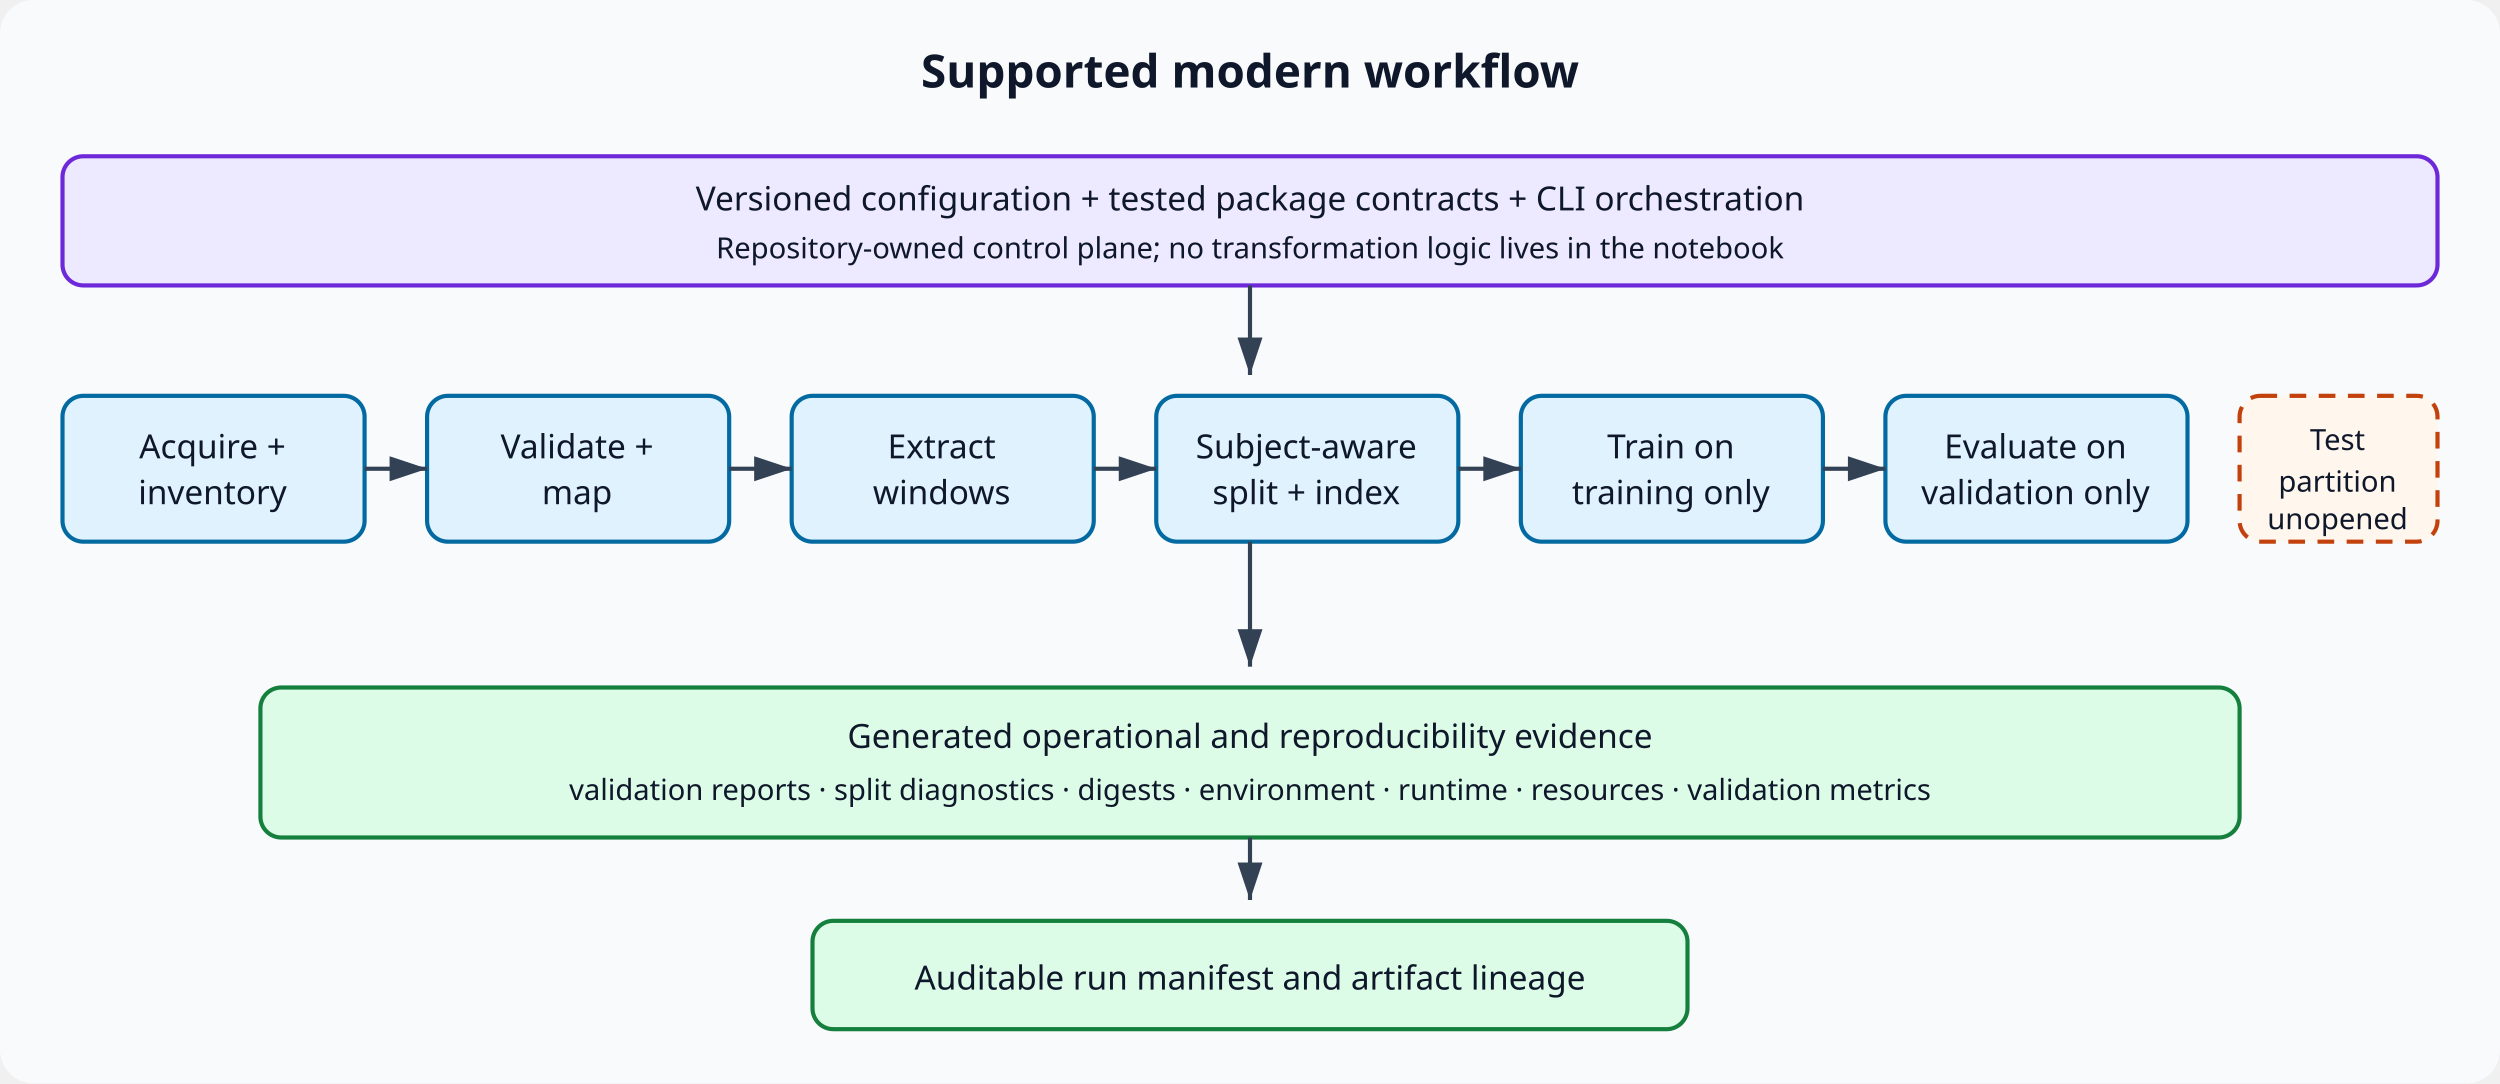
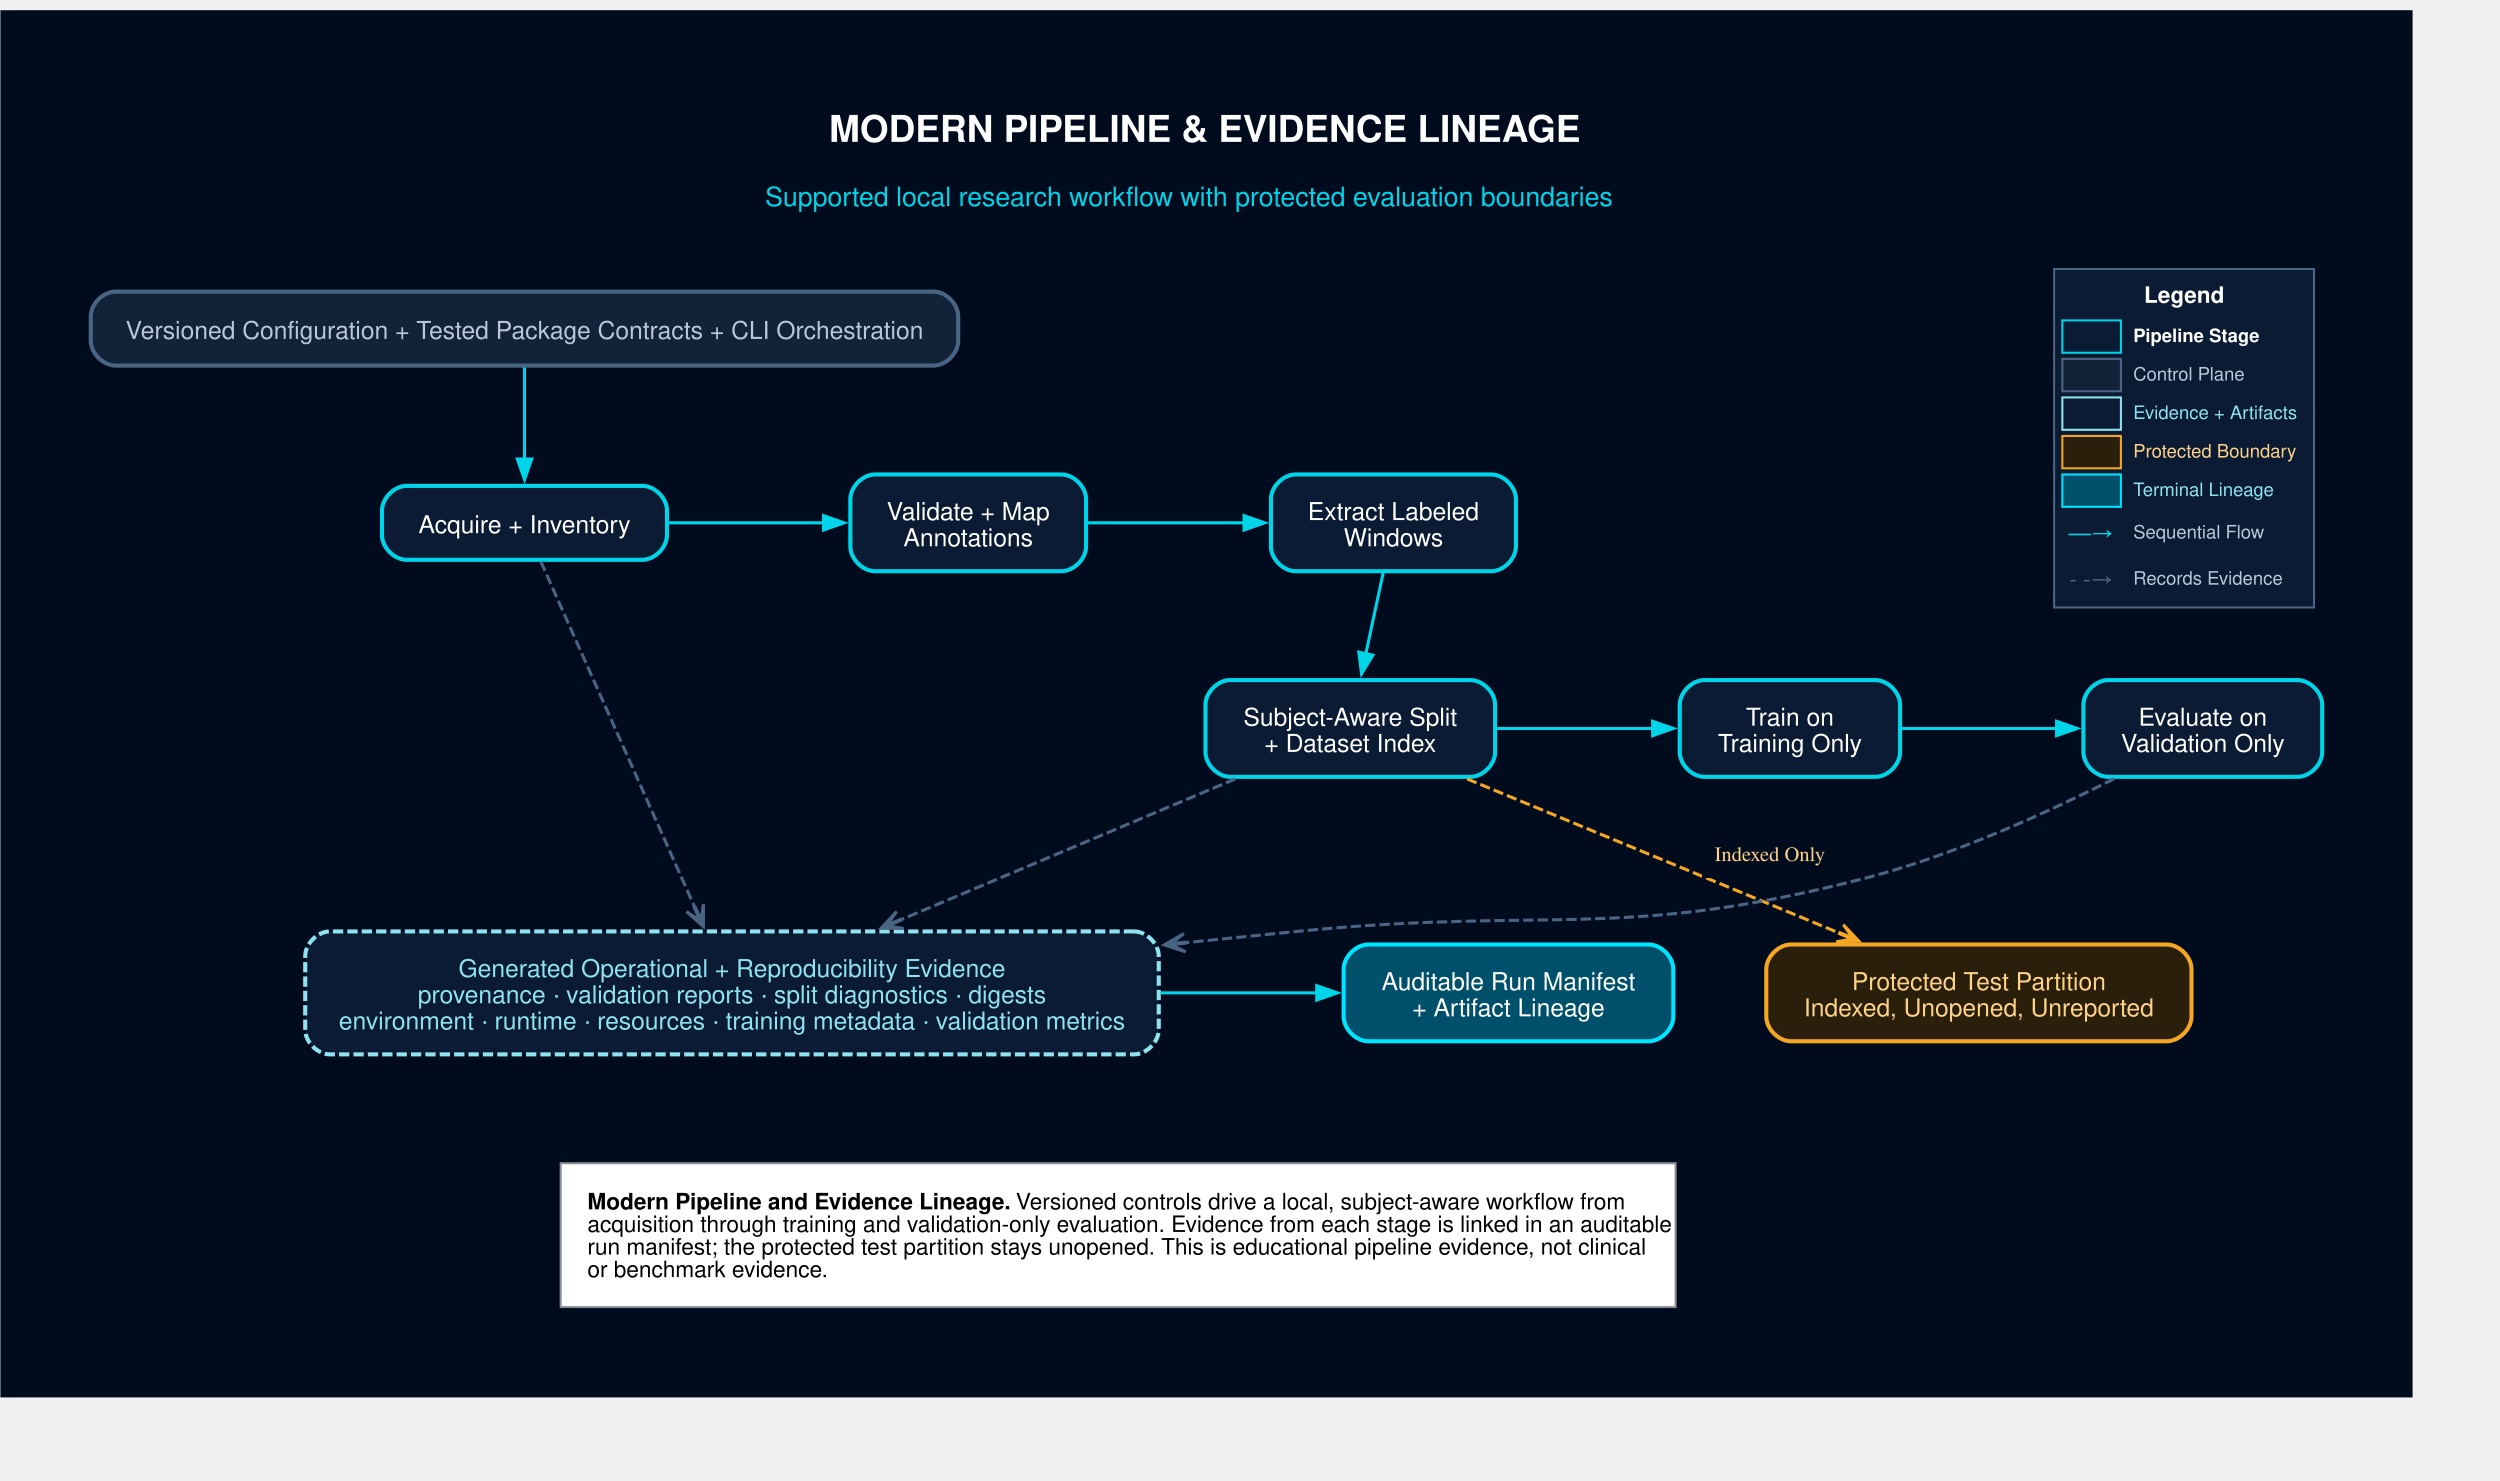
- <svg xmlns="http://www.w3.org/2000/svg" width="1200" height="520" viewBox="0 0 1200 520" role="img" aria-labelledby="title desc">
-   <style>
-     .background { fill: #f8fafc; }
-     .stage { fill: #e0f2fe; stroke: #0369a1; stroke-width: 2; }
-     .control { fill: #ede9fe; stroke: #6d28d9; stroke-width: 2; }
-     .evidence { fill: #dcfce7; stroke: #15803d; stroke-width: 2; }
-     .protected { fill: #fff7ed; stroke: #c2410c; stroke-width: 2; stroke-dasharray: 8 6; }
-     .line { stroke: #334155; stroke-width: 2; fill: none; marker-end: url(#arrow); }
-     .label { font-family: ui-sans-serif, system-ui, sans-serif; font-size: 16px; fill: #0f172a; text-anchor: middle; }
-     .small { font-size: 14px; }
-     .heading { font-size: 22px; font-weight: 700; }
-   </style>
-   <defs>
-     <marker id="arrow" markerWidth="10" markerHeight="10" refX="9" refY="3" orient="auto" markerUnits="strokeWidth">
-       <path d="M0,0 L0,6 L9,3 z" fill="#334155" />
-     </marker>
-   </defs>
-   <rect class="background" width="1200" height="520" rx="16" />
-   <text class="label heading" x="600" y="42">Supported modern workflow</text>
-   <rect class="control" x="30" y="75" width="1140" height="62" rx="10" />
-   <text class="label" x="600" y="101">Versioned configuration + tested package contracts + CLI orchestration</text>
-   <text class="label small" x="600" y="124">Repository-owned control plane; no transformation logic lives in the notebook</text>
-   <rect class="stage" x="30" y="190" width="145" height="70" rx="10" />
-   <rect class="stage" x="205" y="190" width="145" height="70" rx="10" />
-   <rect class="stage" x="380" y="190" width="145" height="70" rx="10" />
-   <rect class="stage" x="555" y="190" width="145" height="70" rx="10" />
-   <rect class="stage" x="730" y="190" width="145" height="70" rx="10" />
-   <rect class="stage" x="905" y="190" width="145" height="70" rx="10" />
-   <text class="label" x="102" y="220">Acquire +</text>
-   <text class="label" x="102" y="242">inventory</text>
-   <text class="label" x="277" y="220">Validate +</text>
-   <text class="label" x="277" y="242">map</text>
-   <text class="label" x="452" y="220">Extract</text>
-   <text class="label" x="452" y="242">windows</text>
-   <text class="label" x="627" y="220">Subject-aware</text>
-   <text class="label" x="627" y="242">split + index</text>
-   <text class="label" x="802" y="220">Train on</text>
-   <text class="label" x="802" y="242">training only</text>
-   <text class="label" x="977" y="220">Evaluate on</text>
-   <text class="label" x="977" y="242">validation only</text>
-   <path class="line" d="M175 225 H205" />
-   <path class="line" d="M350 225 H380" />
-   <path class="line" d="M525 225 H555" />
-   <path class="line" d="M700 225 H730" />
-   <path class="line" d="M875 225 H905" />
-   <path class="line" d="M600 137 V180" />
-   <rect class="protected" x="1075" y="190" width="95" height="70" rx="10" />
-   <text class="label small" x="1122" y="216">Test</text>
-   <text class="label small" x="1122" y="236">partition</text>
-   <text class="label small" x="1122" y="254">unopened</text>
-   <rect class="evidence" x="125" y="330" width="950" height="72" rx="10" />
-   <text class="label" x="600" y="359">Generated operational and reproducibility evidence</text>
-   <text class="label small" x="600" y="384">validation reports · split diagnostics · digests · environment · runtime · resources · validation metrics</text>
-   <path class="line" d="M600 260 V320" />
-   <rect class="evidence" x="390" y="442" width="420" height="52" rx="10" />
-   <text class="label" x="600" y="475">Auditable run manifest and artifact lineage</text>
-   <path class="line" d="M600 402 V432" />
+ <svg xmlns="http://www.w3.org/2000/svg" width="1261.0pt" height="747.0pt" viewBox="3.00 -4.00 1217.00 711.00">
+   <g id="graph0" class="graph" transform="scale(1 1) rotate(0) translate(47.2 627.3)">
+     <polygon fill="#000c1e" stroke="none" points="-44.0,44.0 -44.0,-631.3 1130.25,-631.3 1130.25,44.0 -44.0,44.0" />
+     <polygon fill="#000c1e" stroke="none" points="-4,4 -4,-591.3 1090.25,-591.3 1090.25,4 -4,4" />
+     <text xml:space="preserve" text-anchor="start" x="359.38" y="-567.2" font-family="Helvetica,Arial,sans-serif" font-weight="bold" font-size="18.00" fill="#ffffff">MODERN PIPELINE &amp; EVIDENCE LINEAGE</text>
+     <text xml:space="preserve" text-anchor="start" x="328.25" y="-535.95" font-family="Helvetica,Arial,sans-serif" font-size="13.00" fill="#00d4e8">Supported local research workflow with protected evaluation boundaries</text>
+     <g id="node1" class="node">
+       <path fill="#122238" stroke="#4a6584" stroke-width="2" d="M410.25,-494.3C410.25,-494.3 12,-494.3 12,-494.3 6,-494.3 0,-488.3 0,-482.3 0,-482.3 0,-470.3 0,-470.3 0,-464.3 6,-458.3 12,-458.3 12,-458.3 410.25,-458.3 410.25,-458.3 416.25,-458.3 422.25,-464.3 422.25,-470.3 422.25,-470.3 422.25,-482.3 422.25,-482.3 422.25,-488.3 416.25,-494.3 410.25,-494.3" />
+       <text xml:space="preserve" text-anchor="middle" x="211.12" y="-471.28" font-family="Helvetica,Arial,sans-serif" font-size="12.00" fill="#b9c7da">Versioned Configuration + Tested Package Contracts + CLI Orchestration</text>
+     </g>
+     <g id="node2" class="node">
+       <path fill="#0a1b33" stroke="#00d4e8" stroke-width="2" d="M268.5,-399.75C268.5,-399.75 153.75,-399.75 153.75,-399.75 147.75,-399.75 141.75,-393.75 141.75,-387.75 141.75,-387.75 141.75,-375.75 141.75,-375.75 141.75,-369.75 147.75,-363.75 153.75,-363.75 153.75,-363.75 268.5,-363.75 268.5,-363.75 274.5,-363.75 280.5,-369.75 280.5,-375.75 280.5,-375.75 280.5,-387.75 280.5,-387.75 280.5,-393.75 274.5,-399.75 268.5,-399.75" />
+       <text xml:space="preserve" text-anchor="middle" x="211.12" y="-376.73" font-family="Helvetica,Arial,sans-serif" font-size="12.00" fill="#ffffff">Acquire + Inventory</text>
+     </g>
+     <g id="edge1" class="edge">
+       <path fill="none" stroke="#00d4e8" stroke-width="1.5" d="M211.12,-457.46C211.12,-444.78 211.12,-427.46 211.12,-412.68" />
+       <polygon fill="#00d4e8" stroke="#00d4e8" stroke-width="1.5" points="214.63,-412.81 211.13,-402.81 207.63,-412.81 214.63,-412.81" />
+     </g>
+     <g id="node3" class="node">
+       <path fill="#0a1b33" stroke="#00d4e8" stroke-width="2" d="M472.5,-405.3C472.5,-405.3 381.75,-405.3 381.75,-405.3 375.75,-405.3 369.75,-399.3 369.75,-393.3 369.75,-393.3 369.75,-370.2 369.75,-370.2 369.75,-364.2 375.75,-358.2 381.75,-358.2 381.75,-358.2 472.5,-358.2 472.5,-358.2 478.5,-358.2 484.5,-364.2 484.5,-370.2 484.5,-370.2 484.5,-393.3 484.5,-393.3 484.5,-399.3 478.5,-405.3 472.5,-405.3" />
+       <text xml:space="preserve" text-anchor="middle" x="427.12" y="-383.1" font-family="Helvetica,Arial,sans-serif" font-size="12.00" fill="#ffffff">Validate + Map</text>
+       <text xml:space="preserve" text-anchor="middle" x="427.12" y="-370.35" font-family="Helvetica,Arial,sans-serif" font-size="12.00" fill="#ffffff">Annotations</text>
+     </g>
+     <g id="edge2" class="edge">
+       <path fill="none" stroke="#00d4e8" stroke-width="1.5" d="M281.16,-381.75C306.42,-381.75 331.69,-381.75 356.96,-381.75" />
+       <polygon fill="#00d4e8" stroke="#00d4e8" stroke-width="1.5" points="356.7,-385.25 366.7,-381.75 356.7,-378.25 356.7,-385.25" />
+     </g>
+     <g id="node9" class="node">
+       <path fill="#0a1b33" stroke="#8fe3f0" stroke-width="2" stroke-dasharray="5,2" d="M507.88,-182.85C507.88,-182.85 116.37,-182.85 116.37,-182.85 110.38,-182.85 104.38,-176.85 104.38,-170.85 104.38,-170.85 104.38,-135 104.38,-135 104.38,-129 110.38,-123 116.38,-123 116.38,-123 507.88,-123 507.88,-123 513.88,-123 519.88,-129 519.88,-135 519.88,-135 519.88,-170.85 519.88,-170.85 519.88,-176.85 513.88,-182.85 507.88,-182.85" />
+       <text xml:space="preserve" text-anchor="middle" x="312.12" y="-160.65" font-family="Helvetica,Arial,sans-serif" font-size="12.00" fill="#8fe3f0">Generated Operational + Reproducibility Evidence</text>
+       <text xml:space="preserve" text-anchor="middle" x="312.12" y="-147.9" font-family="Helvetica,Arial,sans-serif" font-size="12.00" fill="#8fe3f0">provenance · validation reports · split diagnostics · digests</text>
+       <text xml:space="preserve" text-anchor="middle" x="312.12" y="-135.15" font-family="Helvetica,Arial,sans-serif" font-size="12.00" fill="#8fe3f0">environment · runtime · resources · training metadata · validation metrics</text>
+     </g>
+     <g id="edge8" class="edge">
+       <path fill="none" stroke="#4a6584" stroke-width="1.5" stroke-dasharray="5,2" d="M219.05,-362.95C235.13,-326.83 271.96,-244.14 294.16,-194.27" />
+       <polygon fill="#4a6584" stroke="#4a6584" stroke-width="1.5" points="298.19,-185.22 298.23,-196.18 297.13,-188.22 294.35,-194.46 294.12,-194.35 293.89,-194.25 296.67,-188.02 290.01,-192.52 298.19,-185.22" />
+     </g>
+     <g id="node4" class="node">
+       <path fill="#0a1b33" stroke="#00d4e8" stroke-width="2" d="M681.75,-405.3C681.75,-405.3 586.5,-405.3 586.5,-405.3 580.5,-405.3 574.5,-399.3 574.5,-393.3 574.5,-393.3 574.5,-370.2 574.5,-370.2 574.5,-364.2 580.5,-358.2 586.5,-358.2 586.5,-358.2 681.75,-358.2 681.75,-358.2 687.75,-358.2 693.75,-364.2 693.75,-370.2 693.75,-370.2 693.75,-393.3 693.75,-393.3 693.75,-399.3 687.75,-405.3 681.75,-405.3" />
+       <text xml:space="preserve" text-anchor="middle" x="634.12" y="-383.1" font-family="Helvetica,Arial,sans-serif" font-size="12.00" fill="#ffffff">Extract Labeled</text>
+       <text xml:space="preserve" text-anchor="middle" x="634.12" y="-370.35" font-family="Helvetica,Arial,sans-serif" font-size="12.00" fill="#ffffff">Windows</text>
+     </g>
+     <g id="edge3" class="edge">
+       <path fill="none" stroke="#00d4e8" stroke-width="1.5" d="M485.34,-381.75C510.76,-381.75 536.18,-381.75 561.61,-381.75" />
+       <polygon fill="#00d4e8" stroke="#00d4e8" stroke-width="1.5" points="561.41,-385.25 571.41,-381.75 561.41,-378.25 561.41,-385.25" />
+     </g>
+     <g id="node5" class="node">
+       <path fill="#0a1b33" stroke="#00d4e8" stroke-width="2" d="M671.62,-305.2C671.62,-305.2 554.62,-305.2 554.62,-305.2 548.62,-305.2 542.62,-299.2 542.62,-293.2 542.62,-293.2 542.62,-270.1 542.62,-270.1 542.62,-264.1 548.62,-258.1 554.62,-258.1 554.62,-258.1 671.62,-258.1 671.62,-258.1 677.62,-258.1 683.62,-264.1 683.62,-270.1 683.62,-270.1 683.62,-293.2 683.62,-293.2 683.62,-299.2 677.62,-305.2 671.62,-305.2" />
+       <text xml:space="preserve" text-anchor="middle" x="613.12" y="-283" font-family="Helvetica,Arial,sans-serif" font-size="12.00" fill="#ffffff">Subject-Aware Split</text>
+       <text xml:space="preserve" text-anchor="middle" x="613.12" y="-270.25" font-family="Helvetica,Arial,sans-serif" font-size="12.00" fill="#ffffff">+ Dataset Index</text>
+     </g>
+     <g id="edge4" class="edge">
+       <path fill="none" stroke="#00d4e8" stroke-width="1.5" d="M629.15,-357.5C626.6,-345.62 623.45,-330.9 620.62,-317.68" />
+       <polygon fill="#00d4e8" stroke="#00d4e8" stroke-width="1.5" points="624.13,-317.34 618.61,-308.29 617.28,-318.8 624.13,-317.34" />
+     </g>
+     <g id="node6" class="node">
+       <path fill="#0a1b33" stroke="#00d4e8" stroke-width="2" d="M868.75,-305.2C868.75,-305.2 785.5,-305.2 785.5,-305.2 779.5,-305.2 773.5,-299.2 773.5,-293.2 773.5,-293.2 773.5,-270.1 773.5,-270.1 773.5,-264.1 779.5,-258.1 785.5,-258.1 785.5,-258.1 868.75,-258.1 868.75,-258.1 874.75,-258.1 880.75,-264.1 880.75,-270.1 880.75,-270.1 880.75,-293.2 880.75,-293.2 880.75,-299.2 874.75,-305.2 868.75,-305.2" />
+       <text xml:space="preserve" text-anchor="middle" x="827.12" y="-283" font-family="Helvetica,Arial,sans-serif" font-size="12.00" fill="#ffffff">Train on</text>
+       <text xml:space="preserve" text-anchor="middle" x="827.12" y="-270.25" font-family="Helvetica,Arial,sans-serif" font-size="12.00" fill="#ffffff">Training Only</text>
+     </g>
+     <g id="edge5" class="edge">
+       <path fill="none" stroke="#00d4e8" stroke-width="1.5" d="M684.6,-281.65C709.91,-281.65 735.22,-281.65 760.54,-281.65" />
+       <polygon fill="#00d4e8" stroke="#00d4e8" stroke-width="1.5" points="760.29,-285.15 770.29,-281.65 760.29,-278.15 760.29,-285.15" />
+     </g>
+     <g id="node8" class="node">
+       <path fill="#2a1f0a" stroke="#f5a623" stroke-width="2" d="M1010.62,-176.48C1010.62,-176.48 827.62,-176.48 827.62,-176.48 821.62,-176.48 815.62,-170.48 815.62,-164.48 815.62,-164.48 815.62,-141.38 815.62,-141.38 815.62,-135.38 821.62,-129.38 827.62,-129.38 827.62,-129.38 1010.62,-129.38 1010.62,-129.38 1016.62,-129.38 1022.62,-135.38 1022.62,-141.38 1022.62,-141.38 1022.62,-164.48 1022.62,-164.48 1022.62,-170.48 1016.62,-176.48 1010.62,-176.48" />
+       <text xml:space="preserve" text-anchor="middle" x="919.12" y="-154.28" font-family="Helvetica,Arial,sans-serif" font-size="12.00" fill="#ffd28a">Protected Test Partition</text>
+       <text xml:space="preserve" text-anchor="middle" x="919.12" y="-141.53" font-family="Helvetica,Arial,sans-serif" font-size="12.00" fill="#ffd28a">Indexed, Unopened, Unreported</text>
+     </g>
+     <g id="edge7" class="edge">
+       <path fill="none" stroke="#f5a623" stroke-width="1.5" stroke-dasharray="5,2" d="M669.96,-257.11C721.41,-235.81 797.25,-204.4 851.73,-181.83" />
+       <polygon fill="#f5a623" stroke="#f5a623" stroke-width="1.5" points="860.64,-178.14 853.13,-186.13 857.81,-179.59 851.5,-182.2 851.4,-181.97 851.31,-181.74 857.62,-179.13 849.68,-177.81 860.64,-178.14" />
+       <polygon fill="#000c1e" stroke="none" points="784.45,-208.85 784.45,-232.1 852.7,-232.1 852.7,-208.85 784.45,-208.85" />
+       <text xml:space="preserve" text-anchor="start" x="790.45" y="-217.1" font-family="Times,serif" font-size="10.00" fill="#ffd28a">Indexed Only</text>
+     </g>
+     <g id="edge9" class="edge">
+       <path fill="none" stroke="#4a6584" stroke-width="1.5" stroke-dasharray="5,2" d="M557.21,-257.11C511.34,-237.8 445.76,-210.19 393.97,-188.38" />
+       <polygon fill="#4a6584" stroke="#4a6584" stroke-width="1.5" points="384.83,-184.53 395.79,-184.27 387.85,-185.53 394.14,-188.18 394.04,-188.41 393.95,-188.64 387.65,-186 392.3,-192.56 384.83,-184.53" />
+     </g>
+     <g id="node7" class="node">
+       <path fill="#0a1b33" stroke="#00d4e8" stroke-width="2" d="M1074.25,-305.2C1074.25,-305.2 982,-305.2 982,-305.2 976,-305.2 970,-299.2 970,-293.2 970,-293.2 970,-270.1 970,-270.1 970,-264.1 976,-258.1 982,-258.1 982,-258.1 1074.25,-258.1 1074.25,-258.1 1080.25,-258.1 1086.25,-264.1 1086.25,-270.1 1086.25,-270.1 1086.25,-293.2 1086.25,-293.2 1086.25,-299.2 1080.25,-305.2 1074.25,-305.2" />
+       <text xml:space="preserve" text-anchor="middle" x="1028.12" y="-283" font-family="Helvetica,Arial,sans-serif" font-size="12.00" fill="#ffffff">Evaluate on</text>
+       <text xml:space="preserve" text-anchor="middle" x="1028.12" y="-270.25" font-family="Helvetica,Arial,sans-serif" font-size="12.00" fill="#ffffff">Validation Only</text>
+     </g>
+     <g id="edge6" class="edge">
+       <path fill="none" stroke="#00d4e8" stroke-width="1.5" d="M881.69,-281.65C906.88,-281.65 932.06,-281.65 957.24,-281.65" />
+       <polygon fill="#00d4e8" stroke="#00d4e8" stroke-width="1.5" points="956.94,-285.15 966.94,-281.65 956.94,-278.15 956.94,-285.15" />
+     </g>
+     <g id="edge10" class="edge">
+       <path fill="none" stroke="#4a6584" stroke-width="1.5" stroke-dasharray="5,2" d="M984.94,-257.19C952.64,-240.79 906.85,-219.9 864.12,-208.85 744.41,-177.88 710.17,-195.1 587.12,-182.85 569.32,-181.08 550.88,-179.21 532.35,-177.31" />
+       <polygon fill="#4a6584" stroke="#4a6584" stroke-width="1.5" points="522.63,-176.31 533.04,-172.86 525.81,-176.39 532.6,-177.08 532.58,-177.33 532.55,-177.58 525.76,-176.88 532.12,-181.81 522.63,-176.31" />
+     </g>
+     <g id="node10" class="node">
+       <path fill="#00506b" stroke="#00e5ff" stroke-width="2" d="M758.38,-176.48C758.38,-176.48 621.88,-176.48 621.88,-176.48 615.88,-176.48 609.88,-170.48 609.88,-164.48 609.88,-164.48 609.88,-141.38 609.88,-141.38 609.88,-135.38 615.88,-129.38 621.88,-129.38 621.88,-129.38 758.38,-129.38 758.38,-129.38 764.38,-129.38 770.38,-135.38 770.38,-141.38 770.38,-141.38 770.38,-164.48 770.38,-164.48 770.38,-170.48 764.38,-176.48 758.38,-176.48" />
+       <text xml:space="preserve" text-anchor="middle" x="690.12" y="-154.28" font-family="Helvetica,Arial,sans-serif" font-size="12.00" fill="#ffffff">Auditable Run Manifest</text>
+       <text xml:space="preserve" text-anchor="middle" x="690.12" y="-141.53" font-family="Helvetica,Arial,sans-serif" font-size="12.00" fill="#ffffff">+ Artifact Lineage</text>
+     </g>
+     <g id="edge11" class="edge">
+       <path fill="none" stroke="#00d4e8" stroke-width="1.5" d="M520.69,-152.93C546.12,-152.93 571.54,-152.93 596.97,-152.93" />
+       <polygon fill="#00d4e8" stroke="#00d4e8" stroke-width="1.5" points="596.78,-156.43 606.78,-152.93 596.78,-149.43 596.78,-156.43" />
+     </g>
+     <g id="node11" class="node">
+       <path fill="#0a1b33" stroke="none" stroke-width="2" d="M759.5,-70C759.5,-70 240.75,-70 240.75,-70 234.75,-70 228.75,-64 228.75,-58 228.75,-58 228.75,-12 228.75,-12 228.75,-6 234.75,0 240.75,0 240.75,0 759.5,0 759.5,0 765.5,0 771.5,-6 771.5,-12 771.5,-12 771.5,-58 771.5,-58 771.5,-64 765.5,-70 759.5,-70" />
+       <polygon fill="#ffffff" stroke="none" points="228.75,0 228.75,-70 771.5,-70 771.5,0 228.75,0" />
+       <text xml:space="preserve" text-anchor="start" x="241.75" y="-47.55" font-family="Helvetica,Arial,sans-serif" font-weight="bold" font-size="11.00" fill="#000000">Modern Pipeline and Evidence Lineage.</text>
+       <text xml:space="preserve" text-anchor="start" x="447.25" y="-47.55" font-family="Helvetica,Arial,sans-serif" font-size="11.00" fill="#000000"> Versioned controls drive a local, subject-aware workflow from</text>
+       <text xml:space="preserve" text-anchor="start" x="241.75" y="-36.55" font-family="Helvetica,Arial,sans-serif" font-size="11.00" fill="#000000">acquisition through training and validation-only evaluation. Evidence from each stage is linked in an auditable</text>
+       <text xml:space="preserve" text-anchor="start" x="241.75" y="-25.55" font-family="Helvetica,Arial,sans-serif" font-size="11.00" fill="#000000">run manifest; the protected test partition stays unopened. This is educational pipeline evidence, not clinical</text>
+       <text xml:space="preserve" text-anchor="start" x="241.75" y="-14.55" font-family="Helvetica,Arial,sans-serif" font-size="11.00" fill="#000000">or benchmark evidence.</text>
+       <polygon fill="none" stroke="#8a8f98" points="228.75,0 228.75,-70 771.5,-70 771.5,0 228.75,0" />
+     </g>
+     <g id="modern-pipeline-lineage-legend-inset" transform="translate(951.75 -509.30) scale(1 1) rotate(0) translate(4 168.75)">
+       <polygon fill="#000c1e" stroke="none" points="-4,4 -4,-168.75 130.5,-168.75 130.5,4 -4,4" />
+       <g id="modern-pipeline-lineage-legend-node1" class="node">
+         <polygon fill="#0a1b33" stroke="none" points="0,0 0,-164.75 126.5,-164.75 126.5,0 0,0" />
+         <text xml:space="preserve" text-anchor="start" x="43.75" y="-148.3" font-family="Helvetica,Arial,sans-serif" font-weight="bold" font-size="11.00" fill="#ffffff">Legend</text>
+         <polygon fill="#0a1b33" stroke="none" points="4,-124 4,-139.75 32.5,-139.75 32.5,-124 4,-124" />
+         <polygon fill="none" stroke="#00d4e8" points="4,-124 4,-139.75 32.5,-139.75 32.5,-124 4,-124" />
+         <text xml:space="preserve" text-anchor="start" x="38.5" y="-129.2" font-family="Helvetica,Arial,sans-serif" font-weight="bold" font-size="9.00" fill="#ffffff">Pipeline Stage</text>
+         <polygon fill="#122238" stroke="none" points="4,-105.25 4,-121 32.5,-121 32.5,-105.25 4,-105.25" />
+         <polygon fill="none" stroke="#4a6584" points="4,-105.25 4,-121 32.5,-121 32.5,-105.25 4,-105.25" />
+         <text xml:space="preserve" text-anchor="start" x="38.5" y="-110.5" font-family="Helvetica,Arial,sans-serif" font-size="9.00" fill="#b9c7da">Control Plane</text>
+         <polygon fill="#0a1b33" stroke="none" points="4,-86.5 4,-102.25 32.5,-102.25 32.5,-86.5 4,-86.5" />
+         <polygon fill="none" stroke="#8fe3f0" points="4,-86.5 4,-102.25 32.5,-102.25 32.5,-86.5 4,-86.5" />
+         <text xml:space="preserve" text-anchor="start" x="38.5" y="-91.75" font-family="Helvetica,Arial,sans-serif" font-size="9.00" fill="#8fe3f0">Evidence + Artifacts</text>
+         <polygon fill="#2a1f0a" stroke="none" points="4,-67.75 4,-83.5 32.5,-83.5 32.5,-67.75 4,-67.75" />
+         <polygon fill="none" stroke="#f5a623" points="4,-67.75 4,-83.5 32.5,-83.5 32.5,-67.75 4,-67.75" />
+         <text xml:space="preserve" text-anchor="start" x="38.5" y="-73" font-family="Helvetica,Arial,sans-serif" font-size="9.00" fill="#ffd28a">Protected Boundary</text>
+         <polygon fill="#00506b" stroke="none" points="4,-49 4,-64.75 32.5,-64.75 32.5,-49 4,-49" />
+         <polygon fill="none" stroke="#00e5ff" points="4,-49 4,-64.75 32.5,-64.75 32.5,-49 4,-49" />
+         <text xml:space="preserve" text-anchor="start" x="38.5" y="-54.25" font-family="Helvetica,Arial,sans-serif" font-size="9.00" fill="#8fe3f0">Terminal Lineage</text>
+         <text xml:space="preserve" text-anchor="start" x="7" y="-32.5" font-family="Helvetica,Arial,sans-serif" font-size="11.00" fill="#00d4e8">—→</text>
+         <text xml:space="preserve" text-anchor="start" x="38.5" y="-33.62" font-family="Helvetica,Arial,sans-serif" font-size="9.00" fill="#b9c7da">Sequential Flow</text>
+         <text xml:space="preserve" text-anchor="start" x="7.38" y="-10" font-family="Helvetica,Arial,sans-serif" font-size="11.00" fill="#4a6584">- -→</text>
+         <text xml:space="preserve" text-anchor="start" x="38.5" y="-11.12" font-family="Helvetica,Arial,sans-serif" font-size="9.00" fill="#b9c7da">Records Evidence</text>
+         <polygon fill="none" stroke="#4a6584" points="0,0 0,-164.75 126.5,-164.75 126.5,0 0,0" />
+       </g>
+     </g>
+   </g>
</svg>
